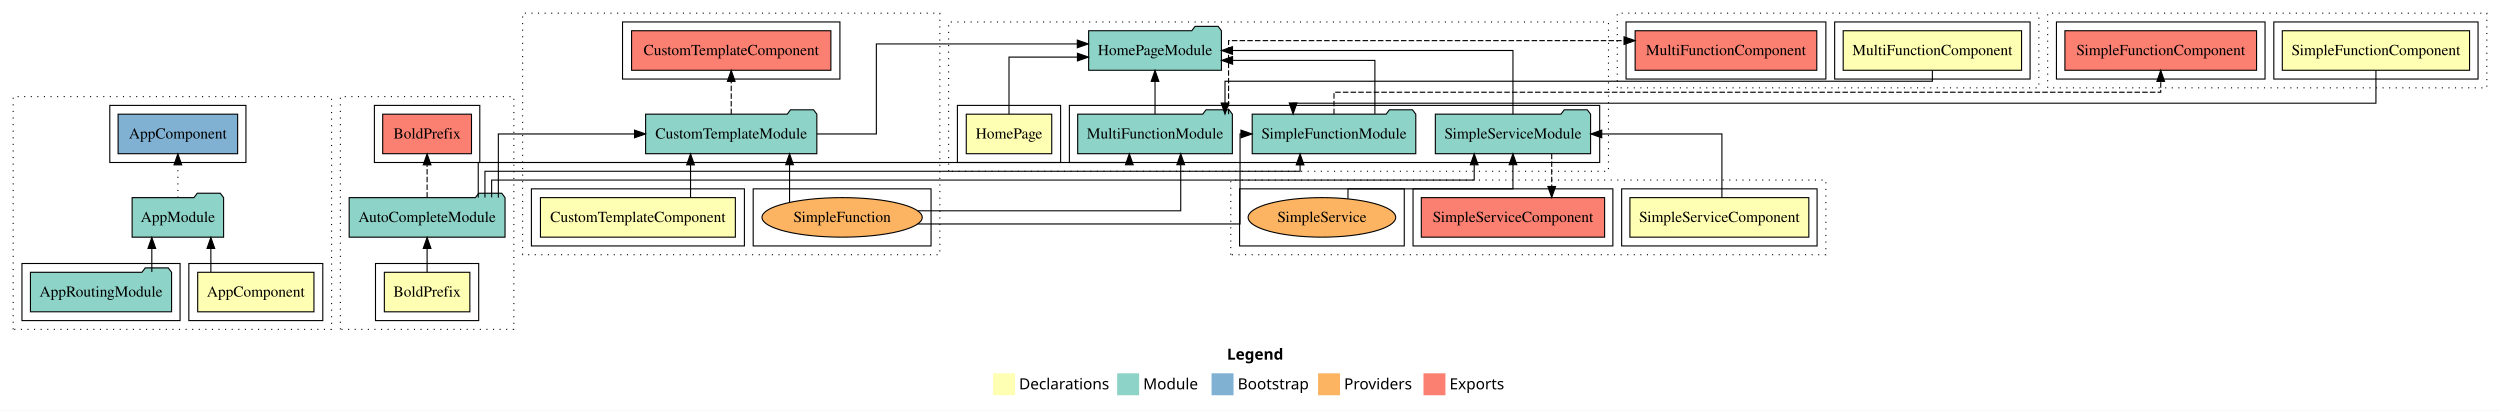
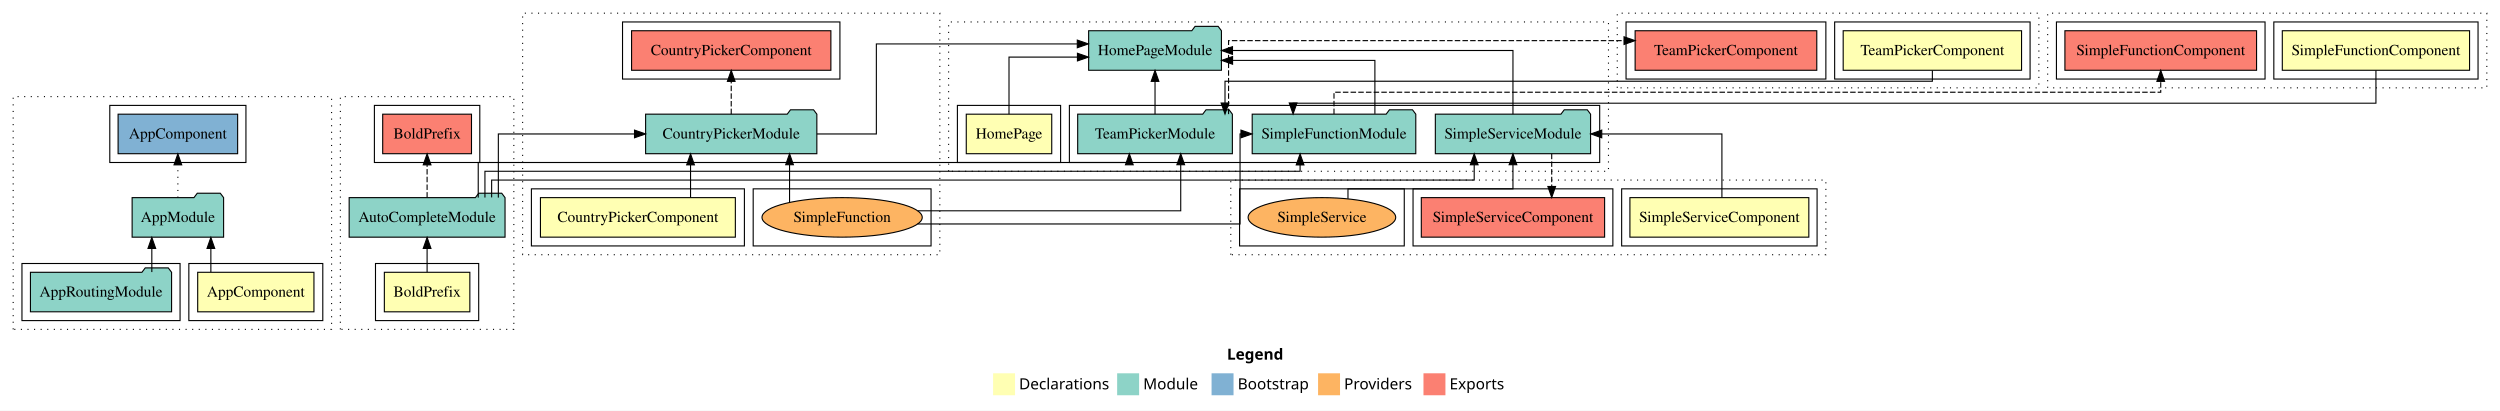
<svg xmlns="http://www.w3.org/2000/svg" width="2277pt" height="374pt" viewBox="0.00 0.00 2277.00 374.00">
  <g id="graph0" class="graph" transform="scale(1 1) rotate(0) translate(4 370)">
    <polygon fill="#ffffff" stroke="transparent" points="-4,4 -4,-370 2273,-370 2273,4 -4,4" />
    <text text-anchor="start" x="1113.509" y="-42.4" font-family="sans-serif" font-weight="bold" font-size="14.00" fill="#000000">Legend</text>
    <polygon fill="#ffffb3" stroke="transparent" points="900.5,-10 900.5,-30 920.5,-30 920.5,-10 900.5,-10" />
    <text text-anchor="start" x="924.129" y="-15.4" font-family="sans-serif" font-size="14.00" fill="#000000">  Declarations</text>
    <polygon fill="#8dd3c7" stroke="transparent" points="1013.5,-10 1013.5,-30 1033.5,-30 1033.5,-10 1013.5,-10" />
    <text text-anchor="start" x="1037.225" y="-15.4" font-family="sans-serif" font-size="14.00" fill="#000000">  Module</text>
    <polygon fill="#80b1d3" stroke="transparent" points="1099.5,-10 1099.5,-30 1119.5,-30 1119.5,-10 1099.5,-10" />
    <text text-anchor="start" x="1123.281" y="-15.4" font-family="sans-serif" font-size="14.00" fill="#000000">  Bootstrap</text>
    <polygon fill="#fdb462" stroke="transparent" points="1196.5,-10 1196.5,-30 1216.5,-30 1216.5,-10 1196.5,-10" />
    <text text-anchor="start" x="1220.173" y="-15.4" font-family="sans-serif" font-size="14.00" fill="#000000">  Providers</text>
    <polygon fill="#fb8072" stroke="transparent" points="1292.5,-10 1292.5,-30 1312.5,-30 1312.5,-10 1292.5,-10" />
    <text text-anchor="start" x="1316.226" y="-15.4" font-family="sans-serif" font-size="14.00" fill="#000000">  Exports</text>
    <g id="clust1" class="cluster">
      <polygon fill="none" stroke="#000000" stroke-dasharray="1,5" points="8,-70 8,-282 298,-282 298,-70 8,-70" />
    </g>
    <g id="clust2" class="cluster">
      <polygon fill="none" stroke="#000000" points="168,-78 168,-130 290,-130 290,-78 168,-78" />
    </g>
    <g id="clust4" class="cluster">
      <polygon fill="none" stroke="#000000" points="16,-78 16,-130 160,-130 160,-78 16,-78" />
    </g>
    <g id="clust6" class="cluster">
      <polygon fill="none" stroke="#000000" points="96,-222 96,-274 220,-274 220,-222 96,-222" />
    </g>
    <g id="clust14" class="cluster">
      <polygon fill="none" stroke="#000000" stroke-dasharray="1,5" points="306,-70 306,-282 464,-282 464,-70 306,-70" />
    </g>
    <g id="clust15" class="cluster">
      <polygon fill="none" stroke="#000000" points="338,-78 338,-130 432,-130 432,-78 338,-78" />
    </g>
    <g id="clust18" class="cluster">
      <polygon fill="none" stroke="#000000" points="337,-222 337,-274 433,-274 433,-222 337,-222" />
    </g>
    <g id="clust21" class="cluster">
      <polygon fill="none" stroke="#000000" stroke-dasharray="1,5" points="472,-138 472,-358 852,-358 852,-138 472,-138" />
    </g>
    <g id="clust22" class="cluster">
      <polygon fill="none" stroke="#000000" points="480,-146 480,-198 674,-198 674,-146 480,-146" />
    </g>
    <g id="clust25" class="cluster">
      <polygon fill="none" stroke="#000000" points="563,-298 563,-350 761,-350 761,-298 563,-298" />
    </g>
    <g id="clust27" class="cluster">
      <polygon fill="none" stroke="#000000" points="682,-146 682,-198 844,-198 844,-146 682,-146" />
    </g>
    <g id="clust28" class="cluster">
      <polygon fill="none" stroke="#000000" stroke-dasharray="1,5" points="860,-214 860,-350 1461,-350 1461,-214 860,-214" />
    </g>
    <g id="clust29" class="cluster">
      <polygon fill="none" stroke="#000000" points="868,-222 868,-274 962,-274 962,-222 868,-222" />
    </g>
    <g id="clust31" class="cluster">
      <polygon fill="none" stroke="#000000" points="970,-222 970,-274 1453,-274 1453,-222 970,-222" />
    </g>
    <g id="clust35" class="cluster">
      <polygon fill="none" stroke="#000000" stroke-dasharray="1,5" points="1469,-290 1469,-358 1853,-358 1853,-290 1469,-290" />
    </g>
    <g id="clust36" class="cluster">
      <polygon fill="none" stroke="#000000" points="1667,-298 1667,-350 1845,-350 1845,-298 1667,-298" />
    </g>
    <g id="clust39" class="cluster">
      <polygon fill="none" stroke="#000000" points="1477,-298 1477,-350 1659,-350 1659,-298 1477,-298" />
    </g>
    <g id="clust42" class="cluster">
      <polygon fill="none" stroke="#000000" stroke-dasharray="1,5" points="1861,-290 1861,-358 2261,-358 2261,-290 1861,-290" />
    </g>
    <g id="clust43" class="cluster">
      <polygon fill="none" stroke="#000000" points="2067,-298 2067,-350 2253,-350 2253,-298 2067,-298" />
    </g>
    <g id="clust46" class="cluster">
      <polygon fill="none" stroke="#000000" points="1869,-298 1869,-350 2059,-350 2059,-298 1869,-298" />
    </g>
    <g id="clust49" class="cluster">
      <polygon fill="none" stroke="#000000" stroke-dasharray="1,5" points="1117,-138 1117,-206 1659,-206 1659,-138 1117,-138" />
    </g>
    <g id="clust50" class="cluster">
      <polygon fill="none" stroke="#000000" points="1473,-146 1473,-198 1651,-198 1651,-146 1473,-146" />
    </g>
    <g id="clust53" class="cluster">
      <polygon fill="none" stroke="#000000" points="1283,-146 1283,-198 1465,-198 1465,-146 1283,-146" />
    </g>
    <g id="clust55" class="cluster">
      <polygon fill="none" stroke="#000000" points="1125,-146 1125,-198 1275,-198 1275,-146 1125,-146" />
    </g>
    <g id="node1" class="node">
      <polygon fill="#ffffb3" stroke="#000000" points="281.94,-122 176.06,-122 176.06,-86 281.94,-86 281.94,-122" />
      <text text-anchor="middle" x="229" y="-99.8" font-family="Times,serif" font-size="14.00" fill="#000000">AppComponent</text>
    </g>
    <g id="node2" class="node">
      <polygon fill="#8dd3c7" stroke="#000000" points="199.657,-190 196.657,-194 175.657,-194 172.657,-190 116.343,-190 116.343,-154 199.657,-154 199.657,-190" />
      <text text-anchor="middle" x="158" y="-167.8" font-family="Times,serif" font-size="14.00" fill="#000000">AppModule</text>
    </g>
    <g id="edge1" class="edge">
      <path fill="none" stroke="#000000" d="M188.054,-122.223C188.054,-122.223 188.054,-143.727 188.054,-143.727" />
      <polygon fill="#000000" stroke="#000000" points="184.554,-143.727 188.054,-153.727 191.554,-143.727 184.554,-143.727" />
    </g>
    <g id="node4" class="node">
      <polygon fill="#80b1d3" stroke="#000000" points="212.439,-266 103.561,-266 103.561,-230 212.439,-230 212.439,-266" />
      <text text-anchor="middle" x="158" y="-243.8" font-family="Times,serif" font-size="14.00" fill="#000000">AppComponent </text>
    </g>
    <g id="edge3" class="edge">
      <path fill="none" stroke="#000000" stroke-dasharray="1,5" d="M158,-190.011C158,-190.011 158,-219.855 158,-219.855" />
      <polygon fill="#000000" stroke="#000000" points="154.5,-219.855 158,-229.855 161.5,-219.855 154.5,-219.855" />
    </g>
    <g id="node3" class="node">
      <polygon fill="#8dd3c7" stroke="#000000" points="152.274,-122 149.274,-126 128.274,-126 125.274,-122 23.726,-122 23.726,-86 152.274,-86 152.274,-122" />
      <text text-anchor="middle" x="88" y="-99.8" font-family="Times,serif" font-size="14.00" fill="#000000">AppRoutingModule</text>
    </g>
    <g id="edge2" class="edge">
      <path fill="none" stroke="#000000" d="M134.28,-122.223C134.28,-122.223 134.28,-143.727 134.28,-143.727" />
      <polygon fill="#000000" stroke="#000000" points="130.78,-143.727 134.28,-153.727 137.78,-143.727 130.78,-143.727" />
    </g>
    <g id="node5" class="node">
      <polygon fill="#ffffb3" stroke="#000000" points="423.937,-122 346.063,-122 346.063,-86 423.937,-86 423.937,-122" />
      <text text-anchor="middle" x="385" y="-99.8" font-family="Times,serif" font-size="14.00" fill="#000000">BoldPrefix</text>
    </g>
    <g id="node6" class="node">
      <polygon fill="#8dd3c7" stroke="#000000" points="455.985,-190 452.985,-194 431.985,-194 428.985,-190 314.015,-190 314.015,-154 455.985,-154 455.985,-190" />
      <text text-anchor="middle" x="385" y="-167.8" font-family="Times,serif" font-size="14.00" fill="#000000">AutoCompleteModule</text>
    </g>
    <g id="edge4" class="edge">
      <path fill="none" stroke="#000000" d="M385,-122.223C385,-122.223 385,-143.727 385,-143.727" />
      <polygon fill="#000000" stroke="#000000" points="381.5,-143.727 385,-153.727 388.5,-143.727 381.5,-143.727" />
    </g>
    <g id="node7" class="node">
      <polygon fill="#fb8072" stroke="#000000" points="425.436,-266 344.564,-266 344.564,-230 425.436,-230 425.436,-266" />
      <text text-anchor="middle" x="385" y="-243.8" font-family="Times,serif" font-size="14.00" fill="#000000">BoldPrefix </text>
    </g>
    <g id="edge5" class="edge">
      <path fill="none" stroke="#000000" stroke-dasharray="5,2" d="M385,-190.011C385,-190.011 385,-219.855 385,-219.855" />
      <polygon fill="#000000" stroke="#000000" points="381.5,-219.855 385,-229.855 388.5,-219.855 381.5,-219.855" />
    </g>
    <g id="node9" class="node">
      <polygon fill="#8dd3c7" stroke="#000000" points="739.98,-266 736.98,-270 715.98,-270 712.98,-266 584.02,-266 584.02,-230 739.98,-230 739.98,-266" />
-       <text text-anchor="middle" x="662" y="-243.8" font-family="Times,serif" font-size="14.00" fill="#000000">CustomTemplateModule</text>
+       <text text-anchor="middle" x="662" y="-243.8" font-family="Times,serif" font-size="14.00" fill="#000000">CountryPickerModule</text>
    </g>
    <g id="edge7" class="edge">
      <path fill="none" stroke="#000000" d="M449.887,-190.011C449.887,-212.485 449.887,-248 449.887,-248 449.887,-248 573.921,-248 573.921,-248" />
      <polygon fill="#000000" stroke="#000000" points="573.921,-251.5 583.921,-248 573.921,-244.5 573.921,-251.5" />
    </g>
    <g id="node14" class="node">
      <polygon fill="#8dd3c7" stroke="#000000" points="1118.445,-266 1115.445,-270 1094.445,-270 1091.445,-266 977.555,-266 977.555,-230 1118.445,-230 1118.445,-266" />
-       <text text-anchor="middle" x="1048" y="-243.8" font-family="Times,serif" font-size="14.00" fill="#000000">MultiFunctionModule</text>
+       <text text-anchor="middle" x="1048" y="-243.8" font-family="Times,serif" font-size="14.00" fill="#000000">TeamPickerModule</text>
    </g>
    <g id="edge16" class="edge">
      <path fill="none" stroke="#000000" d="M431.573,-190.051C431.573,-204.373 431.573,-222 431.573,-222 431.573,-222 1024.593,-222 1024.593,-222 1024.593,-222 1024.593,-222.794 1024.593,-222.794" />
      <polygon fill="#000000" stroke="#000000" points="1021.093,-219.942 1024.593,-229.942 1028.093,-219.942 1021.093,-219.942" />
    </g>
    <g id="node15" class="node">
      <polygon fill="#8dd3c7" stroke="#000000" points="1285.497,-266 1282.497,-270 1261.497,-270 1258.497,-266 1136.503,-266 1136.503,-230 1285.497,-230 1285.497,-266" />
      <text text-anchor="middle" x="1211" y="-243.8" font-family="Times,serif" font-size="14.00" fill="#000000">SimpleFunctionModule</text>
    </g>
    <g id="edge20" class="edge">
      <path fill="none" stroke="#000000" d="M437.678,-190.055C437.678,-201.439 437.678,-214 437.678,-214 437.678,-214 1180.119,-214 1180.119,-214 1180.119,-214 1180.119,-219.806 1180.119,-219.806" />
      <polygon fill="#000000" stroke="#000000" points="1176.619,-219.805 1180.119,-229.806 1183.619,-219.806 1176.619,-219.805" />
    </g>
    <g id="node16" class="node">
      <polygon fill="#8dd3c7" stroke="#000000" points="1444.697,-266 1441.697,-270 1420.697,-270 1417.697,-266 1303.303,-266 1303.303,-230 1444.697,-230 1444.697,-266" />
      <text text-anchor="middle" x="1374" y="-243.8" font-family="Times,serif" font-size="14.00" fill="#000000">SimpleServiceModule</text>
    </g>
    <g id="edge24" class="edge">
      <path fill="none" stroke="#000000" d="M443.783,-190.194C443.783,-198.278 443.783,-206 443.783,-206 443.783,-206 1338.701,-206 1338.701,-206 1338.701,-206 1338.701,-219.945 1338.701,-219.945" />
      <polygon fill="#000000" stroke="#000000" points="1335.201,-219.944 1338.701,-229.945 1342.201,-219.945 1335.201,-219.944" />
    </g>
    <g id="node8" class="node">
      <polygon fill="#ffffb3" stroke="#000000" points="665.763,-190 488.237,-190 488.237,-154 665.763,-154 665.763,-190" />
-       <text text-anchor="middle" x="577" y="-167.8" font-family="Times,serif" font-size="14.00" fill="#000000">CustomTemplateComponent</text>
+       <text text-anchor="middle" x="577" y="-167.8" font-family="Times,serif" font-size="14.00" fill="#000000">CountryPickerComponent</text>
    </g>
    <g id="edge6" class="edge">
      <path fill="none" stroke="#000000" d="M624.946,-190.011C624.946,-190.011 624.946,-219.855 624.946,-219.855" />
      <polygon fill="#000000" stroke="#000000" points="621.446,-219.855 624.946,-229.855 628.446,-219.855 621.446,-219.855" />
    </g>
    <g id="node10" class="node">
      <polygon fill="#fb8072" stroke="#000000" points="752.763,-342 571.237,-342 571.237,-306 752.763,-306 752.763,-342" />
-       <text text-anchor="middle" x="662" y="-319.8" font-family="Times,serif" font-size="14.00" fill="#000000">CustomTemplateComponent </text>
+       <text text-anchor="middle" x="662" y="-319.8" font-family="Times,serif" font-size="14.00" fill="#000000">CountryPickerComponent </text>
    </g>
    <g id="edge8" class="edge">
      <path fill="none" stroke="#000000" stroke-dasharray="5,2" d="M662,-266.011C662,-266.011 662,-295.855 662,-295.855" />
      <polygon fill="#000000" stroke="#000000" points="658.5,-295.855 662,-305.855 665.5,-295.855 658.5,-295.855" />
    </g>
    <g id="node13" class="node">
      <polygon fill="#8dd3c7" stroke="#000000" points="1108.473,-342 1105.473,-346 1084.473,-346 1081.473,-342 987.527,-342 987.527,-306 1108.473,-306 1108.473,-342" />
      <text text-anchor="middle" x="1048" y="-319.8" font-family="Times,serif" font-size="14.00" fill="#000000">HomePageModule</text>
    </g>
    <g id="edge11" class="edge">
      <path fill="none" stroke="#000000" d="M740.038,-248C768.656,-248 794.184,-248 794.184,-248 794.184,-248 794.184,-330 794.184,-330 794.184,-330 977.205,-330 977.205,-330" />
      <polygon fill="#000000" stroke="#000000" points="977.205,-333.5 987.205,-330 977.205,-326.5 977.205,-333.5" />
    </g>
    <g id="node11" class="node">
      <ellipse fill="#fdb462" stroke="#000000" cx="763" cy="-172" rx="72.972" ry="18" />
      <text text-anchor="middle" x="763" y="-167.8" font-family="Times,serif" font-size="14.00" fill="#000000">SimpleFunction</text>
    </g>
    <g id="edge9" class="edge">
      <path fill="none" stroke="#000000" d="M715.127,-185.587C715.127,-185.587 715.127,-219.957 715.127,-219.957" />
      <polygon fill="#000000" stroke="#000000" points="711.627,-219.957 715.127,-229.957 718.627,-219.958 711.627,-219.957" />
    </g>
    <g id="edge18" class="edge">
      <path fill="none" stroke="#000000" d="M831.829,-178C922.723,-178 1071.407,-178 1071.407,-178 1071.407,-178 1071.407,-219.973 1071.407,-219.973" />
      <polygon fill="#000000" stroke="#000000" points="1067.908,-219.973 1071.407,-229.973 1074.908,-219.973 1067.908,-219.973" />
    </g>
    <g id="edge22" class="edge">
      <path fill="none" stroke="#000000" d="M831.597,-166C936.67,-166 1125.434,-166 1125.434,-166 1125.434,-166 1125.434,-248 1125.434,-248 1125.434,-248 1126.517,-248 1126.517,-248" />
      <polygon fill="#000000" stroke="#000000" points="1126.271,-251.5 1136.271,-248 1126.271,-244.5 1126.271,-251.5" />
    </g>
    <g id="node12" class="node">
      <polygon fill="#ffffb3" stroke="#000000" points="953.925,-266 876.075,-266 876.075,-230 953.925,-230 953.925,-266" />
      <text text-anchor="middle" x="915" y="-243.8" font-family="Times,serif" font-size="14.00" fill="#000000">HomePage</text>
    </g>
    <g id="edge10" class="edge">
      <path fill="none" stroke="#000000" d="M915,-266.027C915,-286.767 915,-318 915,-318 915,-318 977.338,-318 977.338,-318" />
      <polygon fill="#000000" stroke="#000000" points="977.338,-321.5 987.338,-318 977.338,-314.5 977.338,-321.5" />
    </g>
    <g id="edge12" class="edge">
      <path fill="none" stroke="#000000" d="M1048,-266.011C1048,-266.011 1048,-295.855 1048,-295.855" />
      <polygon fill="#000000" stroke="#000000" points="1044.5,-295.855 1048,-305.855 1051.5,-295.855 1044.5,-295.855" />
    </g>
    <g id="node18" class="node">
      <polygon fill="#fb8072" stroke="#000000" points="1650.727,-342 1485.273,-342 1485.273,-306 1650.727,-306 1650.727,-342" />
-       <text text-anchor="middle" x="1568" y="-319.8" font-family="Times,serif" font-size="14.00" fill="#000000">MultiFunctionComponent </text>
+       <text text-anchor="middle" x="1568" y="-319.8" font-family="Times,serif" font-size="14.00" fill="#000000">TeamPickerComponent </text>
    </g>
    <g id="edge17" class="edge">
      <path fill="none" stroke="#000000" stroke-dasharray="5,2" d="M1114.977,-266.026C1114.977,-290.977 1114.977,-333 1114.977,-333 1114.977,-333 1475.172,-333 1475.172,-333" />
      <polygon fill="#000000" stroke="#000000" points="1475.172,-336.5 1485.172,-333 1475.172,-329.5 1475.172,-336.5" />
    </g>
    <g id="edge13" class="edge">
      <path fill="none" stroke="#000000" d="M1248.249,-266.308C1248.249,-286.146 1248.249,-315 1248.249,-315 1248.249,-315 1118.625,-315 1118.625,-315" />
      <polygon fill="#000000" stroke="#000000" points="1118.625,-311.5 1108.625,-315 1118.625,-318.5 1118.625,-311.5" />
    </g>
    <g id="node20" class="node">
      <polygon fill="#fb8072" stroke="#000000" points="2051.28,-342 1876.72,-342 1876.72,-306 2051.28,-306 2051.28,-342" />
      <text text-anchor="middle" x="1964" y="-319.8" font-family="Times,serif" font-size="14.00" fill="#000000">SimpleFunctionComponent </text>
    </g>
    <g id="edge21" class="edge">
      <path fill="none" stroke="#000000" stroke-dasharray="5,2" d="M1211,-266.11C1211,-275.897 1211,-286 1211,-286 1211,-286 1964,-286 1964,-286 1964,-286 1964,-295.89 1964,-295.89" />
      <polygon fill="#000000" stroke="#000000" points="1960.5,-295.89 1964,-305.89 1967.5,-295.89 1960.5,-295.89" />
    </g>
    <g id="edge14" class="edge">
      <path fill="none" stroke="#000000" d="M1374,-266.011C1374,-288.485 1374,-324 1374,-324 1374,-324 1118.554,-324 1118.554,-324" />
      <polygon fill="#000000" stroke="#000000" points="1118.554,-320.5 1108.554,-324 1118.554,-327.5 1118.554,-320.5" />
    </g>
    <g id="node22" class="node">
      <polygon fill="#fb8072" stroke="#000000" points="1457.48,-190 1290.52,-190 1290.52,-154 1457.48,-154 1457.48,-190" />
      <text text-anchor="middle" x="1374" y="-167.8" font-family="Times,serif" font-size="14.00" fill="#000000">SimpleServiceComponent </text>
    </g>
    <g id="edge25" class="edge">
      <path fill="none" stroke="#000000" stroke-dasharray="5,2" d="M1409.299,-229.989C1409.299,-229.989 1409.299,-200.145 1409.299,-200.145" />
      <polygon fill="#000000" stroke="#000000" points="1412.799,-200.145 1409.299,-190.145 1405.799,-200.145 1412.799,-200.145" />
    </g>
    <g id="node17" class="node">
      <polygon fill="#ffffb3" stroke="#000000" points="1837.227,-342 1674.773,-342 1674.773,-306 1837.227,-306 1837.227,-342" />
-       <text text-anchor="middle" x="1756" y="-319.8" font-family="Times,serif" font-size="14.00" fill="#000000">MultiFunctionComponent</text>
+       <text text-anchor="middle" x="1756" y="-319.8" font-family="Times,serif" font-size="14.00" fill="#000000">TeamPickerComponent</text>
    </g>
    <g id="edge15" class="edge">
      <path fill="none" stroke="#000000" d="M1756,-305.793C1756,-300.445 1756,-296 1756,-296 1756,-296 1111.732,-296 1111.732,-296 1111.732,-296 1111.732,-276.147 1111.732,-276.147" />
      <polygon fill="#000000" stroke="#000000" points="1115.232,-276.147 1111.732,-266.147 1108.232,-276.147 1115.232,-276.147" />
    </g>
    <g id="node19" class="node">
      <polygon fill="#ffffb3" stroke="#000000" points="2245.28,-342 2074.72,-342 2074.72,-306 2245.28,-306 2245.28,-342" />
      <text text-anchor="middle" x="2160" y="-319.8" font-family="Times,serif" font-size="14.00" fill="#000000">SimpleFunctionComponent</text>
    </g>
    <g id="edge19" class="edge">
      <path fill="none" stroke="#000000" d="M2160,-305.853C2160,-292.26 2160,-276 2160,-276 2160,-276 1173.751,-276 1173.751,-276 1173.751,-276 1173.751,-275.021 1173.751,-275.021" />
      <polygon fill="#000000" stroke="#000000" points="1177.251,-276.207 1173.751,-266.207 1170.251,-276.207 1177.251,-276.207" />
    </g>
    <g id="node21" class="node">
      <polygon fill="#ffffb3" stroke="#000000" points="1643.479,-190 1480.521,-190 1480.521,-154 1643.479,-154 1643.479,-190" />
      <text text-anchor="middle" x="1562" y="-167.8" font-family="Times,serif" font-size="14.00" fill="#000000">SimpleServiceComponent</text>
    </g>
    <g id="edge23" class="edge">
      <path fill="none" stroke="#000000" d="M1564.313,-190.011C1564.313,-212.485 1564.313,-248 1564.313,-248 1564.313,-248 1454.866,-248 1454.866,-248" />
      <polygon fill="#000000" stroke="#000000" points="1454.866,-244.5 1444.866,-248 1454.866,-251.5 1454.866,-244.5" />
    </g>
    <g id="node23" class="node">
      <ellipse fill="#fdb462" stroke="#000000" cx="1200" cy="-172" rx="67.21" ry="18" />
      <text text-anchor="middle" x="1200" y="-167.8" font-family="Times,serif" font-size="14.00" fill="#000000">SimpleService</text>
    </g>
    <g id="edge26" class="edge">
      <path fill="none" stroke="#000000" d="M1223.737,-188.906C1223.737,-193.872 1223.737,-198 1223.737,-198 1223.737,-198 1374,-198 1374,-198 1374,-198 1374,-219.949 1374,-219.949" />
      <polygon fill="#000000" stroke="#000000" points="1370.5,-219.949 1374,-229.949 1377.5,-219.949 1370.5,-219.949" />
    </g>
  </g>
</svg>
